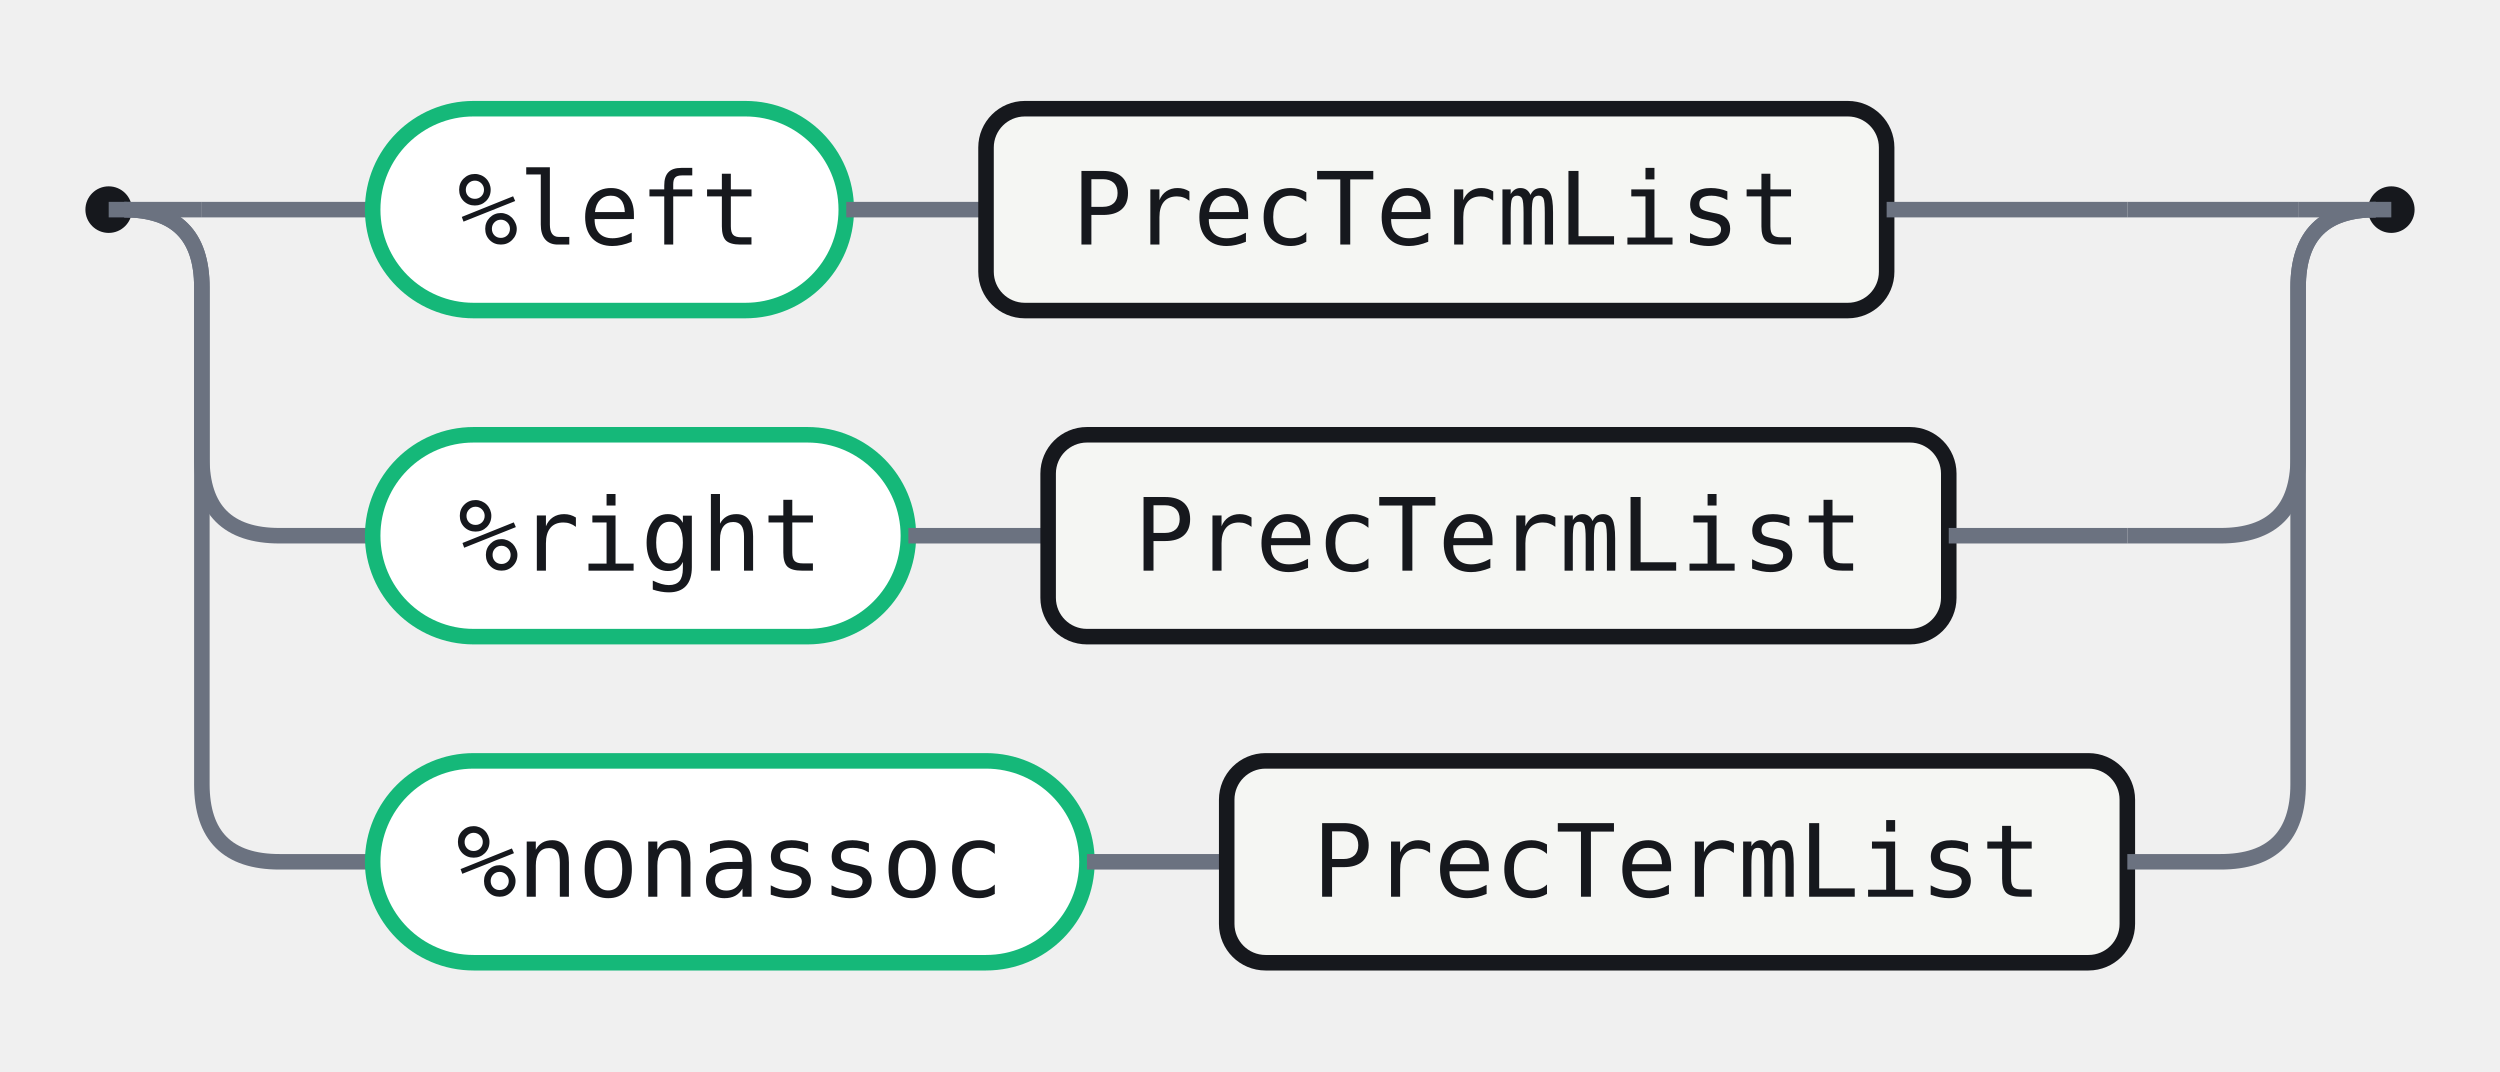
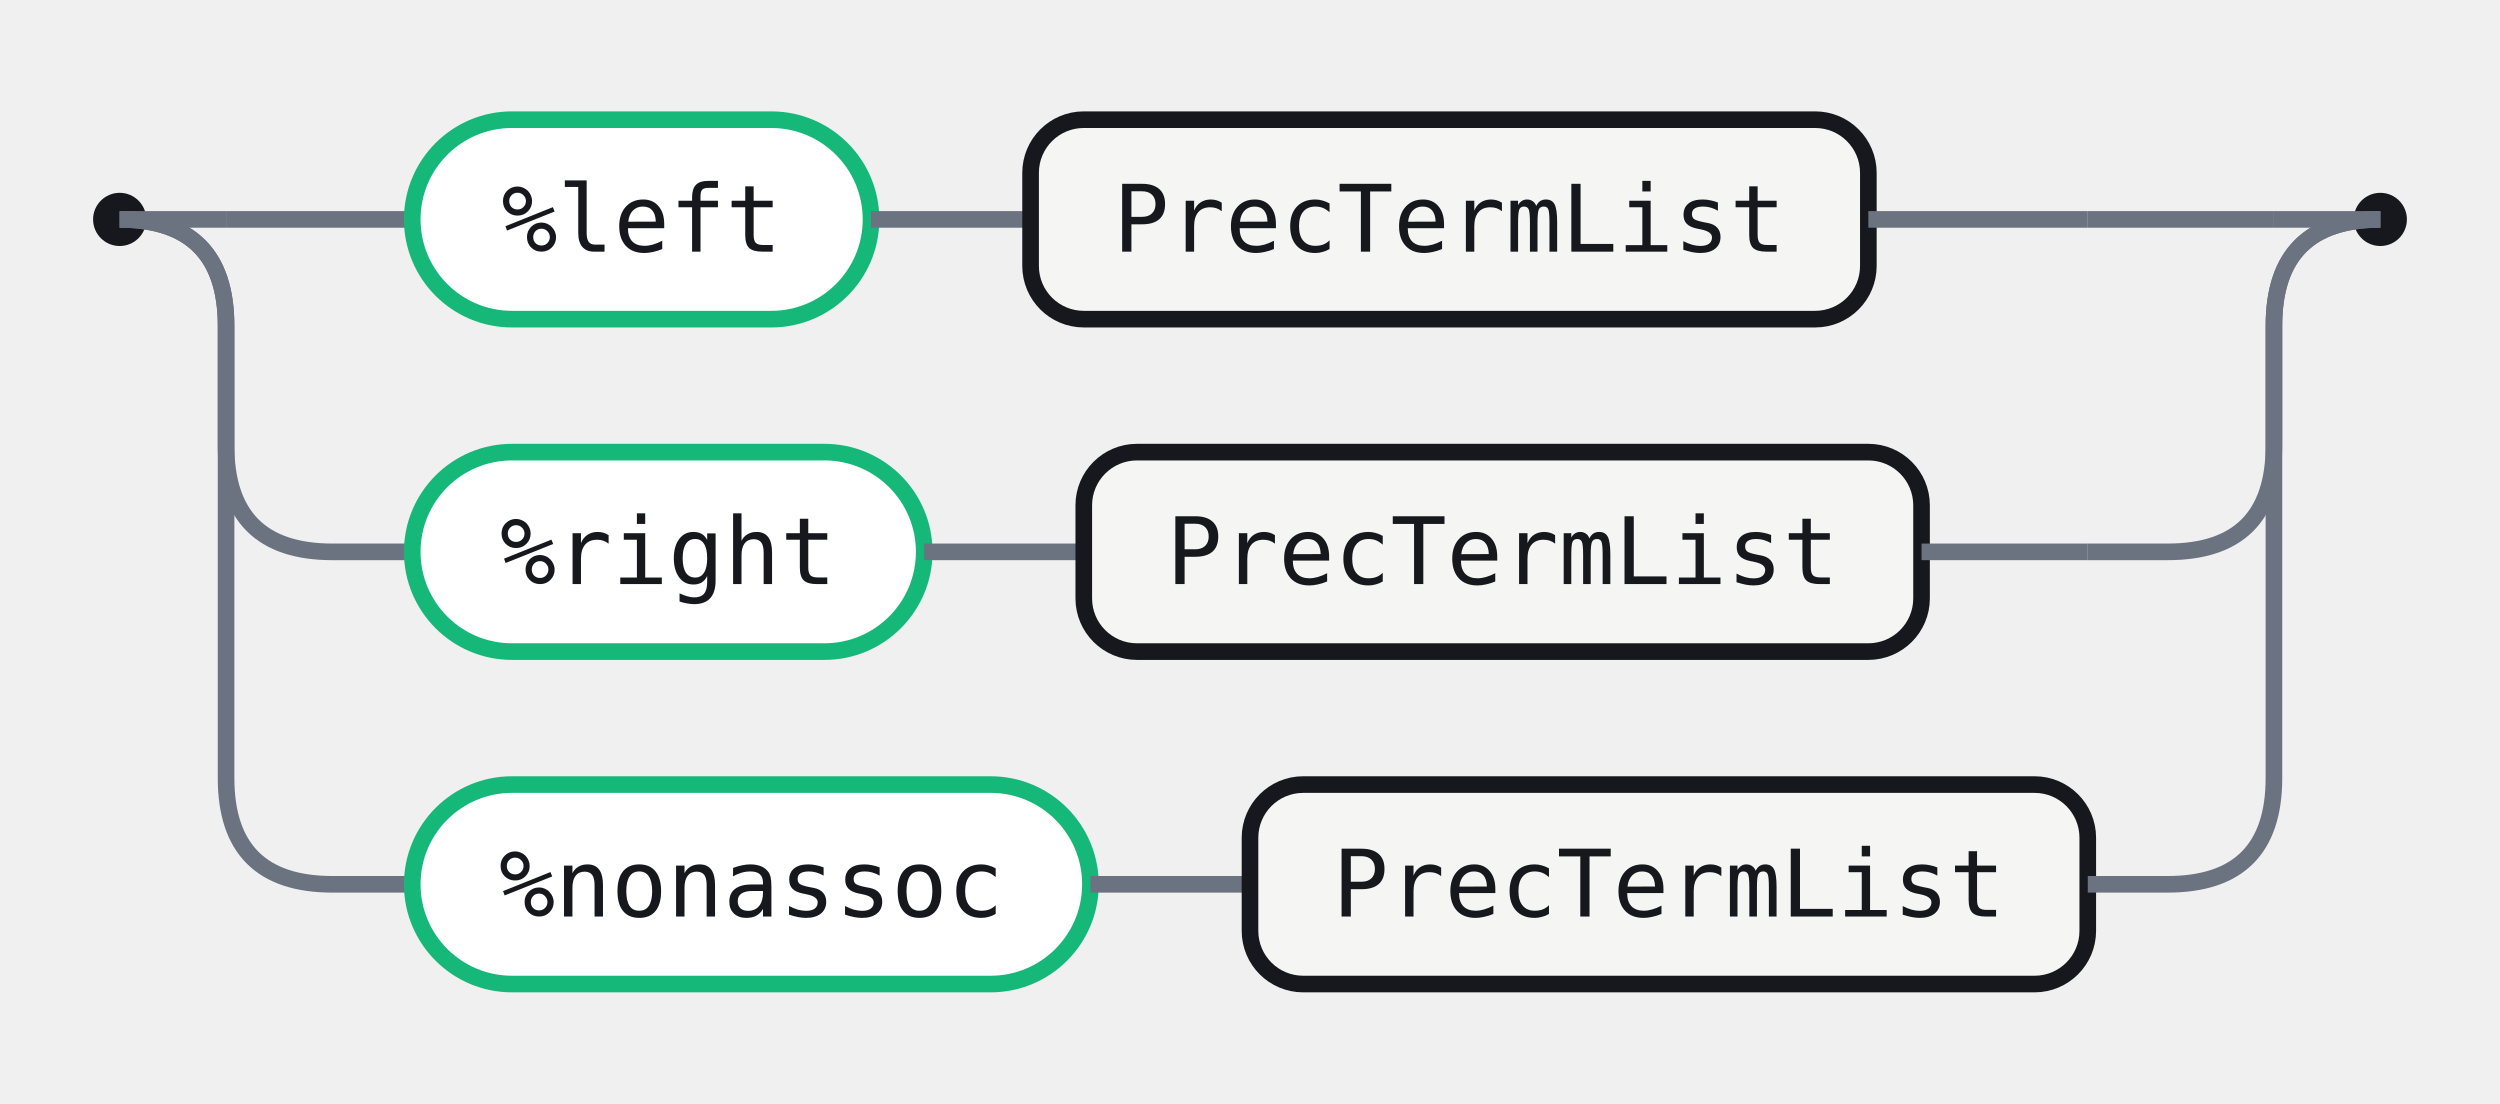
- <svg xmlns="http://www.w3.org/2000/svg" width="322" height="138" viewBox="0 0 322 138" role="img" aria-label="Railroad diagram for the PrecDecl rule">
-   <style>.rr-track{fill:none;stroke:#6B7280;stroke-width:2}.rr-term{fill:#fff;stroke:#15B879;stroke-width:2}.rr-nonterm{fill:#F5F6F3;stroke:#16181D;stroke-width:2}.rr-text{fill:#16181D;font:13px 'Fira Code',ui-monospace,SFMono-Regular,Menlo,Consolas,monospace;font-feature-settings:"liga" 1,"calt" 1;}.rr-action-text{fill:#6B7280;font:13px 'Fira Code',ui-monospace,SFMono-Regular,Menlo,Consolas,monospace;font-style:italic;font-feature-settings:"liga" 1,"calt" 1;}.rr-cap{fill:#16181D}</style>
-   <circle class="rr-cap" cx="14" cy="27" r="3" />
-   <circle class="rr-cap" cx="308" cy="27" r="3" />
-   <path class="rr-track" d="M14 27 H26" />
-   <path class="rr-track" d="M296 27 H308" />
-   <path class="rr-track" d="M26 27 H48" />
-   <rect class="rr-term" x="48" y="14" width="61" height="26" rx="13" />
-   <text class="rr-text" x="78.5" y="27" text-anchor="middle" dominant-baseline="central">%left</text>
-   <path class="rr-track" d="M109 27 H127" />
-   <rect class="rr-nonterm" x="127" y="14" width="116" height="26" rx="5" />
-   <text class="rr-text" x="185" y="27" text-anchor="middle" dominant-baseline="central">PrecTermList</text>
-   <path class="rr-track" d="M243 27 H274" />
-   <path class="rr-track" d="M274 27 H296" />
-   <path class="rr-track" d="M16 27 Q26 27 26 37 V59 Q26 69 36 69 H48" />
-   <rect class="rr-term" x="48" y="56" width="69" height="26" rx="13" />
-   <text class="rr-text" x="82.5" y="69" text-anchor="middle" dominant-baseline="central">%right</text>
-   <path class="rr-track" d="M117 69 H135" />
-   <rect class="rr-nonterm" x="135" y="56" width="116" height="26" rx="5" />
-   <text class="rr-text" x="193" y="69" text-anchor="middle" dominant-baseline="central">PrecTermList</text>
-   <path class="rr-track" d="M251 69 H274" />
-   <path class="rr-track" d="M274 69 H286 Q296 69 296 59 V37 Q296 27 306 27" />
-   <path class="rr-track" d="M16 27 Q26 27 26 37 V101 Q26 111 36 111 H48" />
-   <rect class="rr-term" x="48" y="98" width="92" height="26" rx="13" />
-   <text class="rr-text" x="94" y="111" text-anchor="middle" dominant-baseline="central">%nonassoc</text>
-   <path class="rr-track" d="M140 111 H158" />
-   <rect class="rr-nonterm" x="158" y="98" width="116" height="26" rx="5" />
-   <text class="rr-text" x="216" y="111" text-anchor="middle" dominant-baseline="central">PrecTermList</text>
-   <path class="rr-track" d="M274 111 H286 Q296 111 296 101 V37 Q296 27 306 27" />
+ <svg xmlns="http://www.w3.org/2000/svg" width="376" height="166" viewBox="0 0 376 166" role="img" aria-label="Railroad diagram for the PrecDecl rule">
+   <style>.rr-track{fill:none;stroke:#6B7280;stroke-width:2.5}.rr-term{fill:#fff;stroke:#15B879;stroke-width:2.5}.rr-nonterm{fill:#F5F6F3;stroke:#16181D;stroke-width:2.5}.rr-text{fill:#16181D;font:14px 'Fira Code',ui-monospace,SFMono-Regular,Menlo,Consolas,monospace;font-feature-settings:"liga" 1,"calt" 1;}.rr-action-text{fill:#6B7280;font:14px 'Fira Code',ui-monospace,SFMono-Regular,Menlo,Consolas,monospace;font-style:italic;font-feature-settings:"liga" 1,"calt" 1;}.rr-cap{fill:#16181D}</style>
+   <circle class="rr-cap" cx="18" cy="33" r="4" />
+   <circle class="rr-cap" cx="358" cy="33" r="4" />
+   <path class="rr-track" d="M18 33 H34" />
+   <path class="rr-track" d="M342 33 H358" />
+   <path class="rr-track" d="M34 33 H62" />
+   <rect class="rr-term" x="62" y="18" width="69" height="30" rx="15" />
+   <text class="rr-text" x="96.5" y="33" text-anchor="middle" dominant-baseline="central">%left</text>
+   <path class="rr-track" d="M131 33 H155" />
+   <rect class="rr-nonterm" x="155" y="18" width="126" height="30" rx="8" />
+   <text class="rr-text" x="218" y="33" text-anchor="middle" dominant-baseline="central">PrecTermList</text>
+   <path class="rr-track" d="M281 33 H314" />
+   <path class="rr-track" d="M314 33 H342" />
+   <path class="rr-track" d="M18 33 Q34 33 34 49 V67 Q34 83 50 83 H62" />
+   <rect class="rr-term" x="62" y="68" width="77" height="30" rx="15" />
+   <text class="rr-text" x="100.5" y="83" text-anchor="middle" dominant-baseline="central">%right</text>
+   <path class="rr-track" d="M139 83 H163" />
+   <rect class="rr-nonterm" x="163" y="68" width="126" height="30" rx="8" />
+   <text class="rr-text" x="226" y="83" text-anchor="middle" dominant-baseline="central">PrecTermList</text>
+   <path class="rr-track" d="M289 83 H314" />
+   <path class="rr-track" d="M314 83 H326 Q342 83 342 67 V49 Q342 33 358 33" />
+   <path class="rr-track" d="M18 33 Q34 33 34 49 V117 Q34 133 50 133 H62" />
+   <rect class="rr-term" x="62" y="118" width="102" height="30" rx="15" />
+   <text class="rr-text" x="113" y="133" text-anchor="middle" dominant-baseline="central">%nonassoc</text>
+   <path class="rr-track" d="M164 133 H188" />
+   <rect class="rr-nonterm" x="188" y="118" width="126" height="30" rx="8" />
+   <text class="rr-text" x="251" y="133" text-anchor="middle" dominant-baseline="central">PrecTermList</text>
+   <path class="rr-track" d="M314 133 H326 Q342 133 342 117 V49 Q342 33 358 33" />
</svg>
